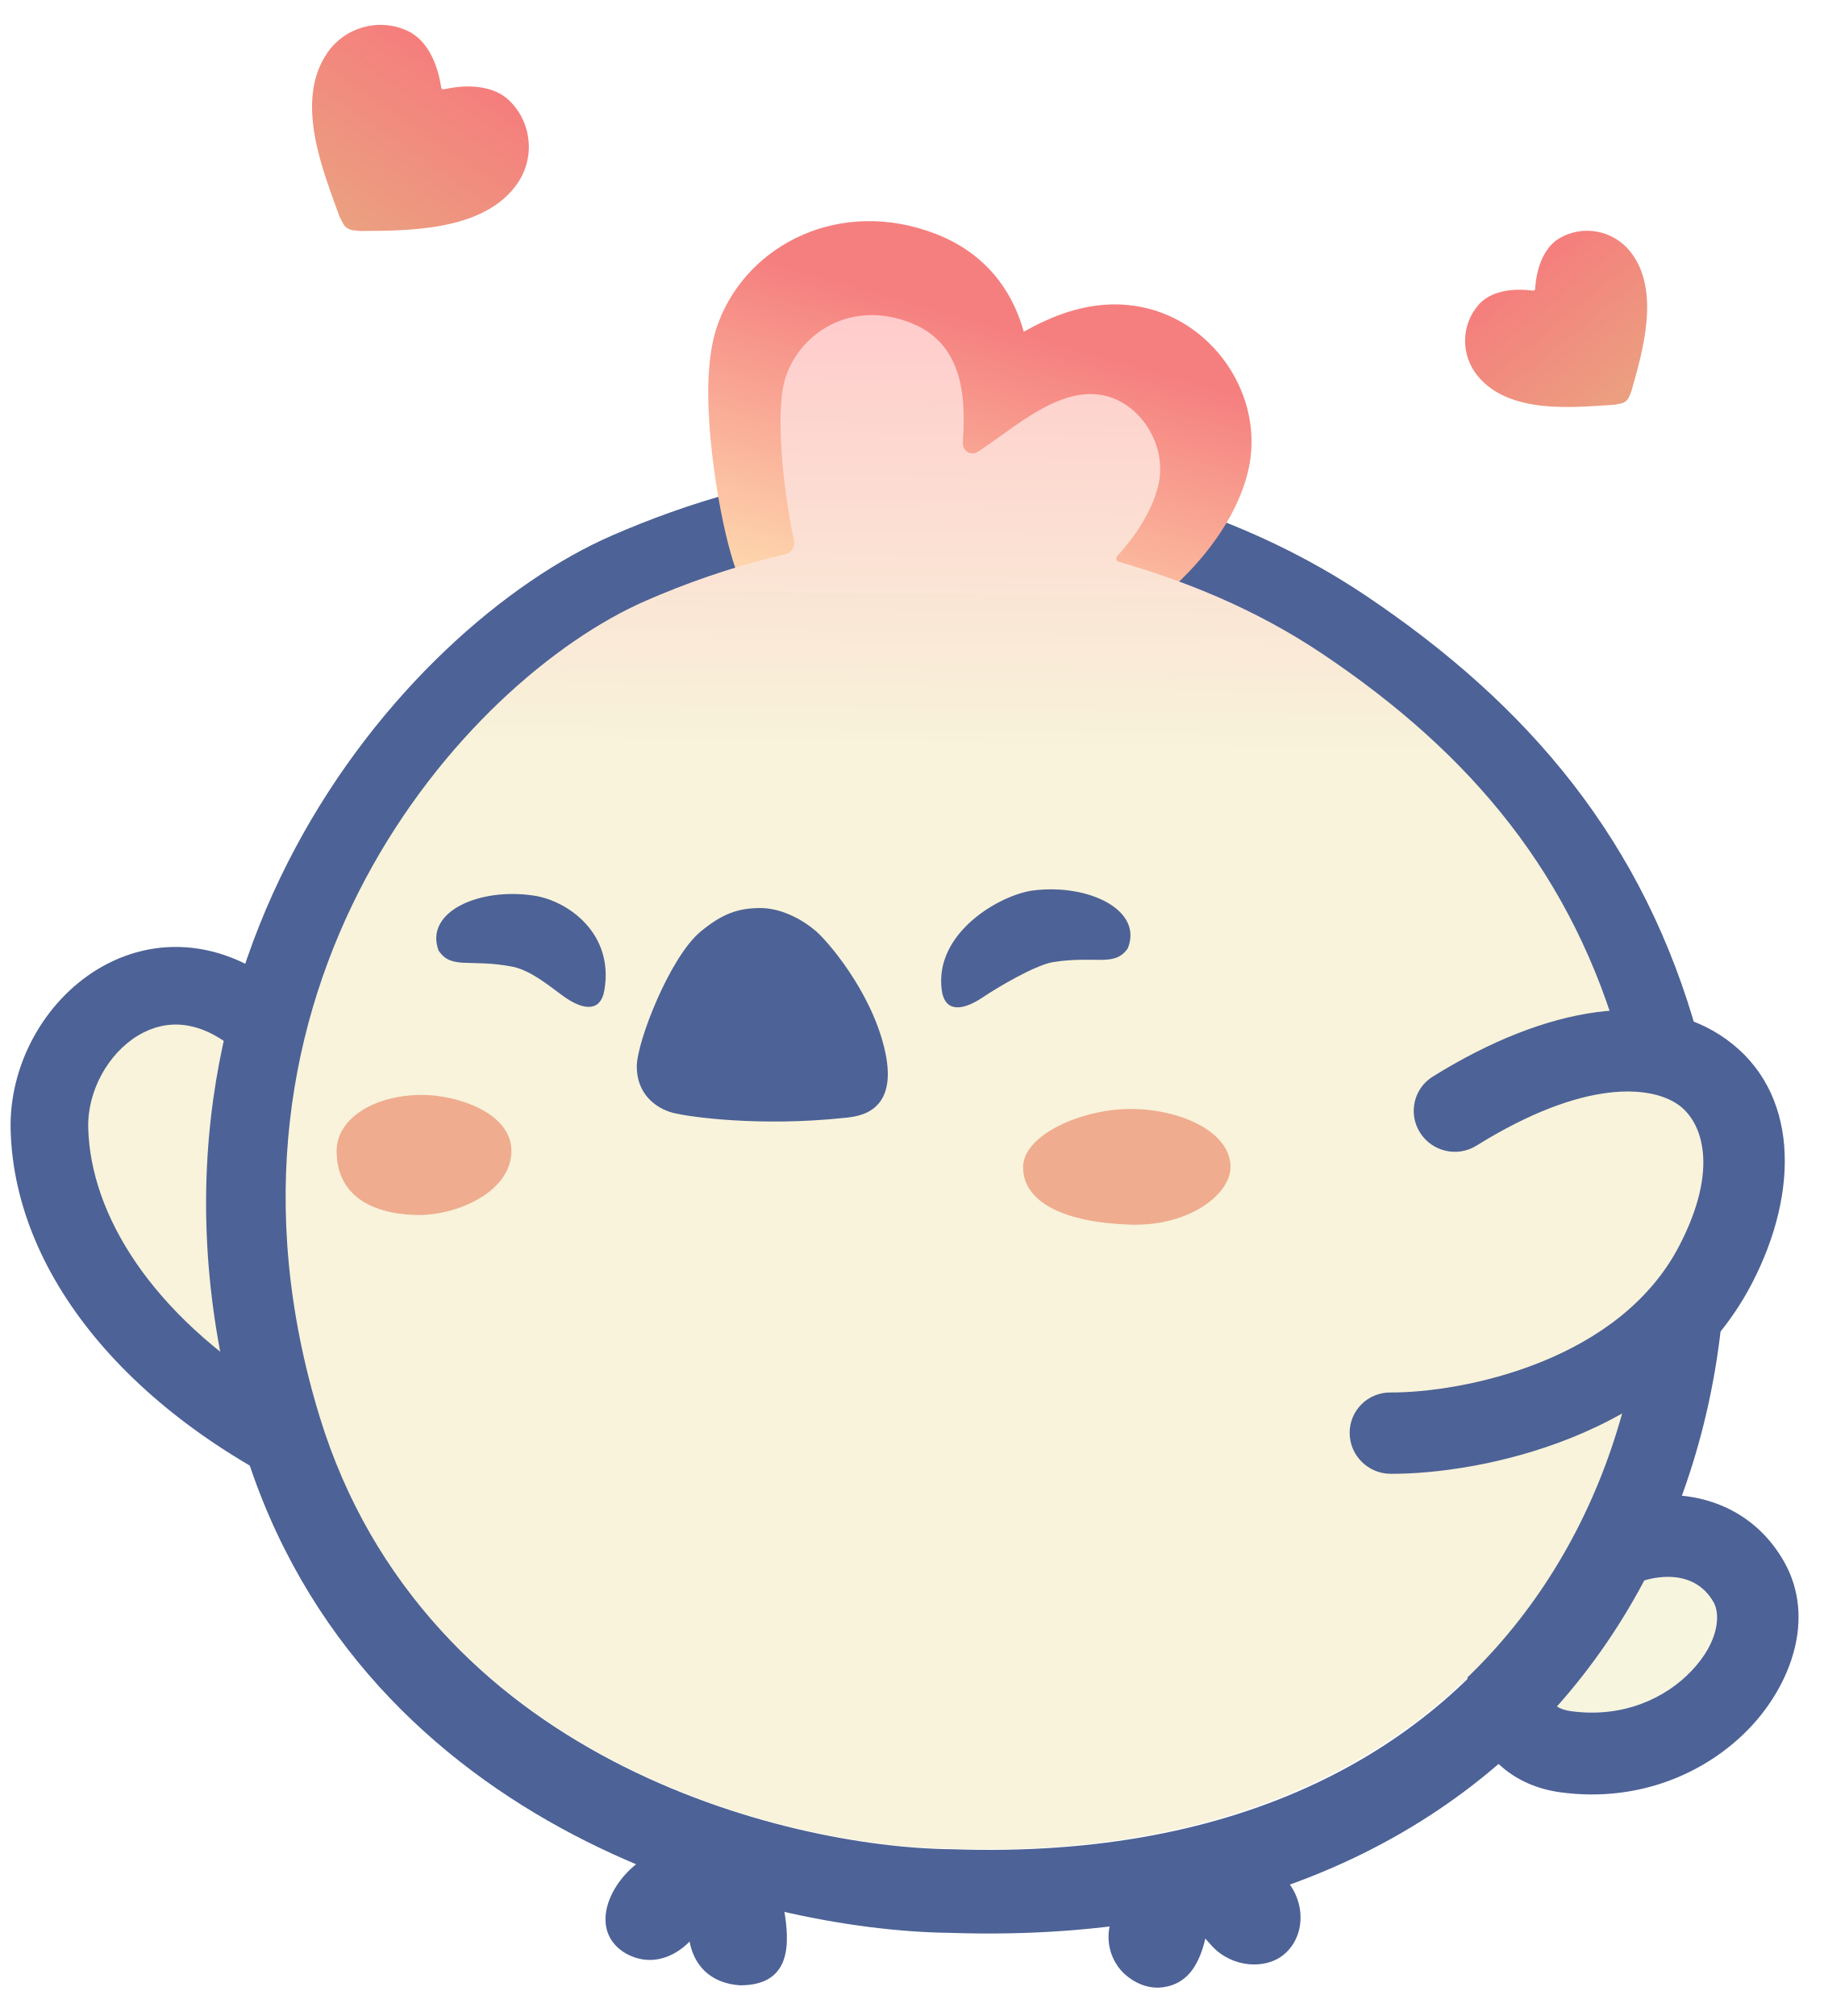
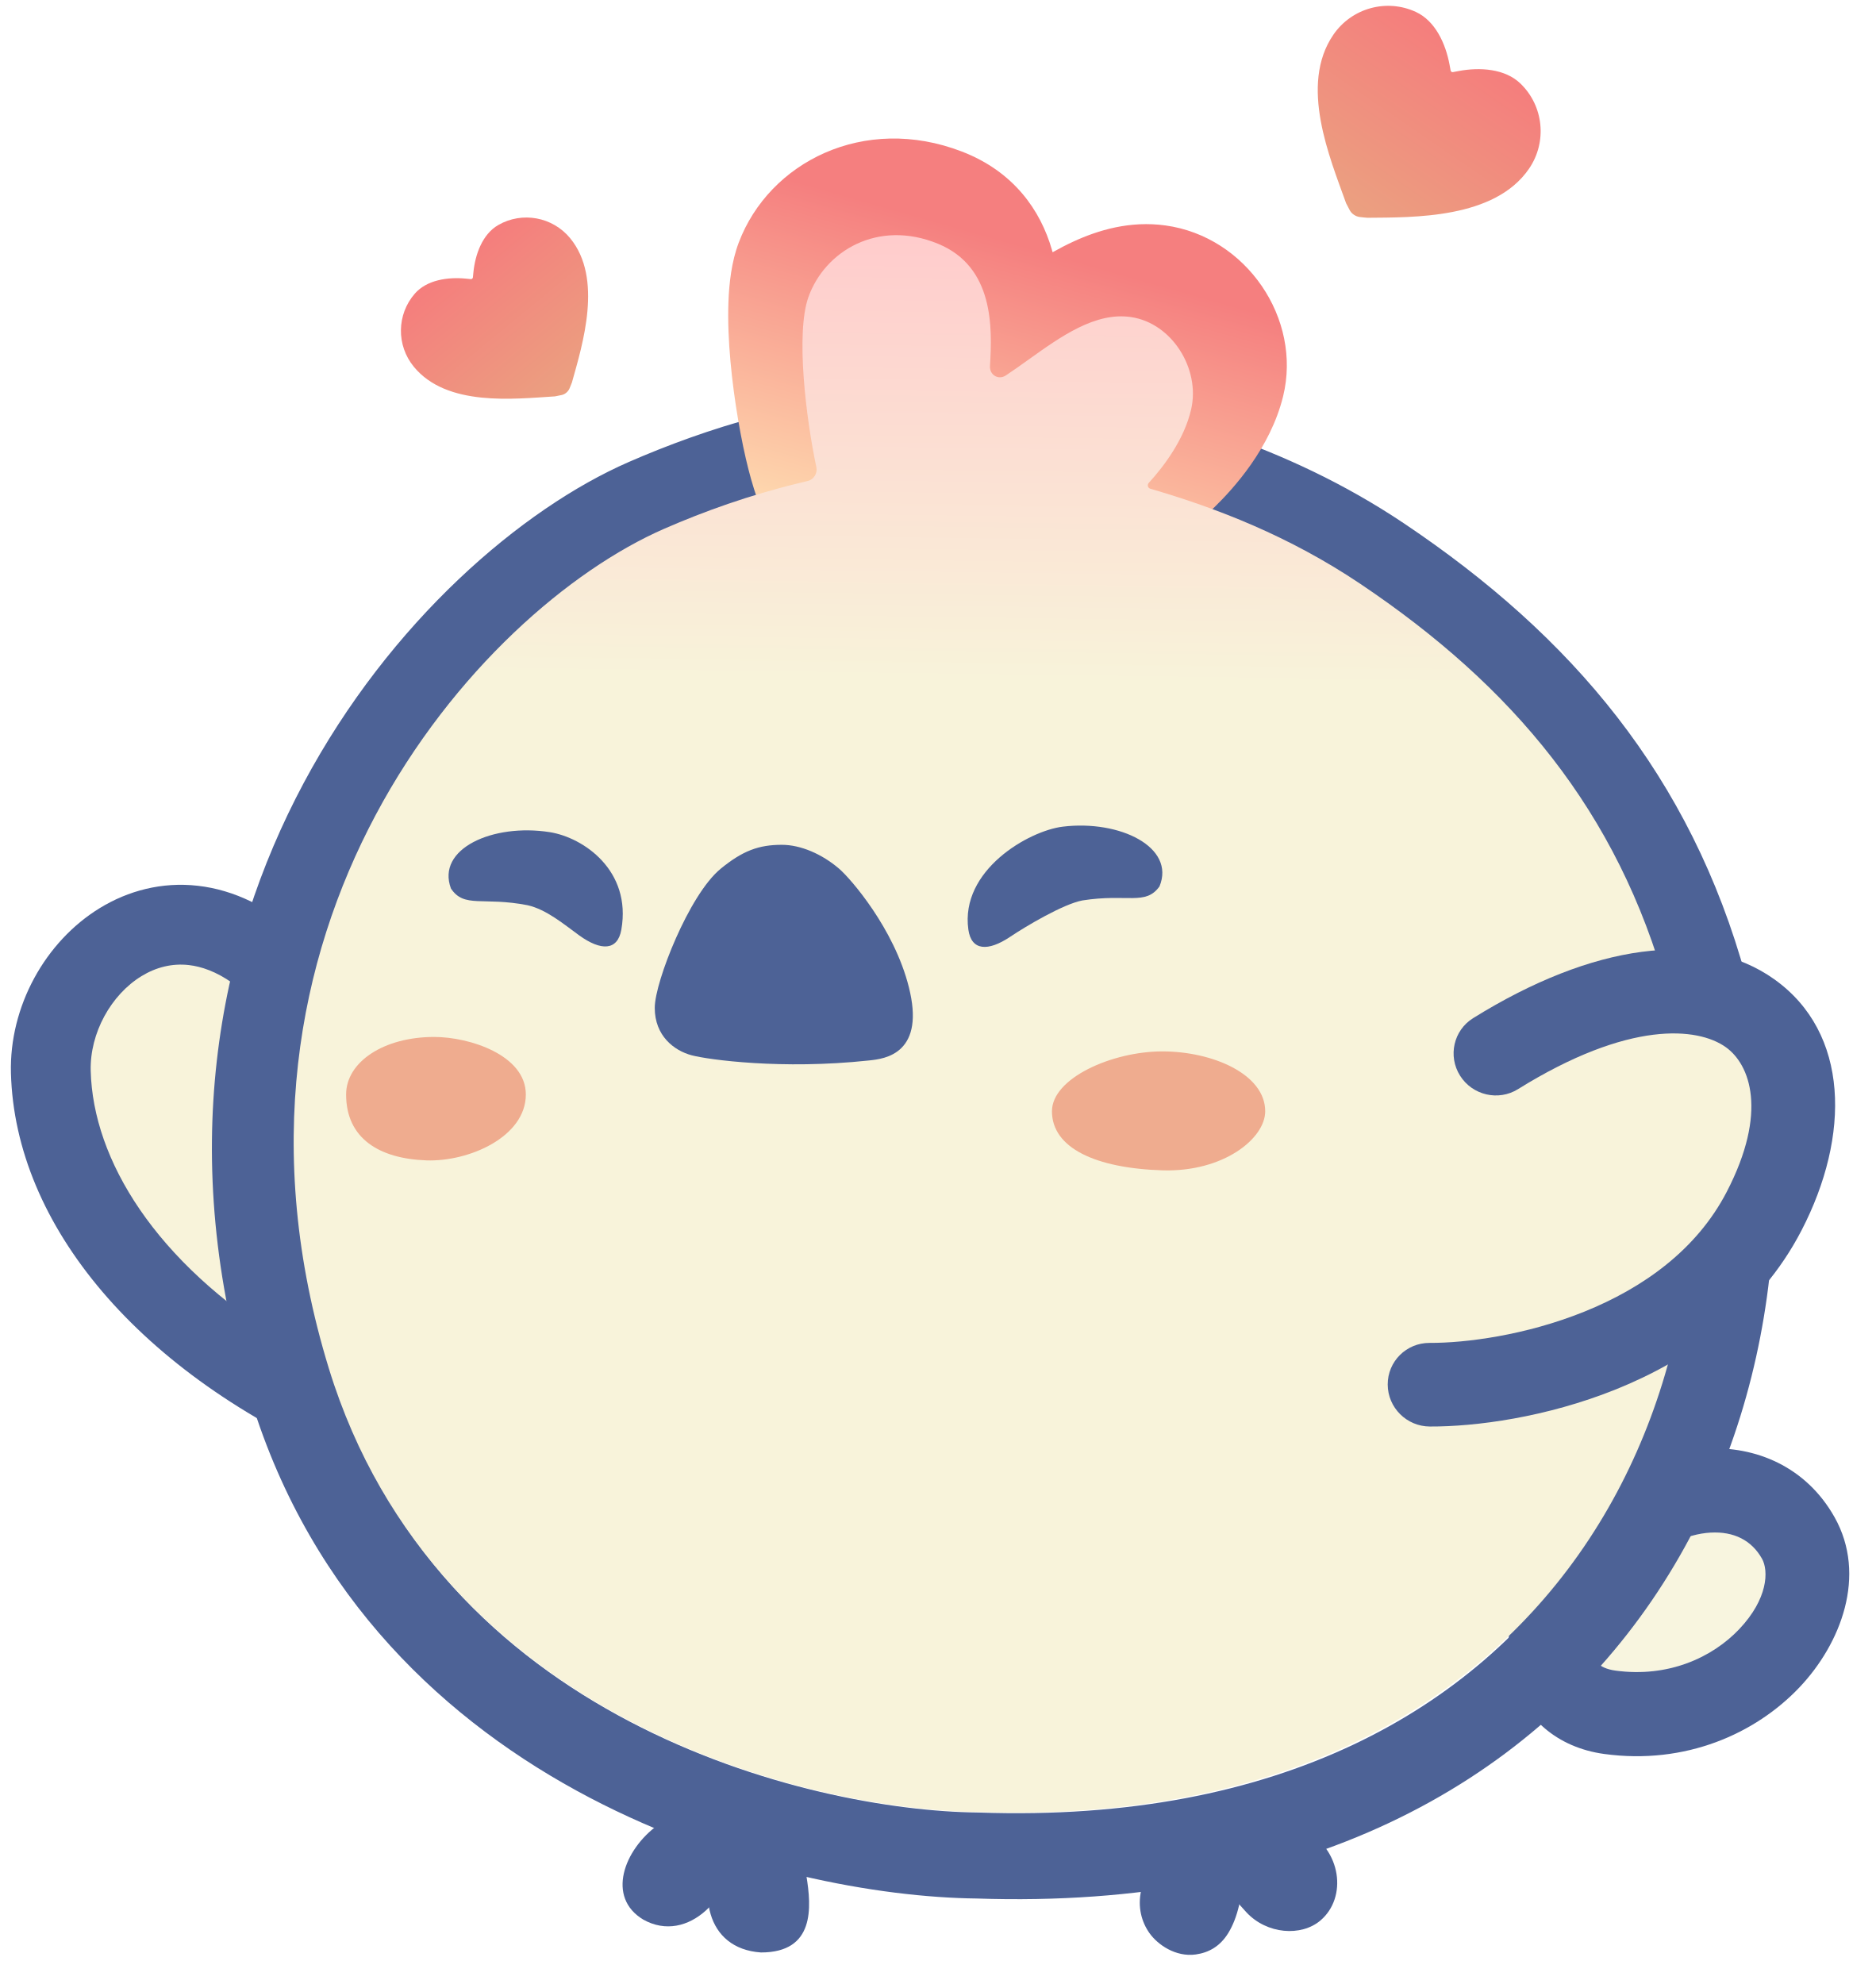
- <svg xmlns="http://www.w3.org/2000/svg" width="190" height="210" viewBox="0 0 190 210" fill="none">
-   <path d="M5.149 117.601C4.872 107.044 16.745 96.626 27.865 106.902C23.894 130.787 31.807 139.613 36.669 153.503C16.447 144.837 5.497 130.797 5.149 117.601Z" fill="#F8F3DA" />
-   <path fill-rule="evenodd" clip-rule="evenodd" d="M20.041 98.738C23.702 99.153 27.304 100.88 30.608 103.934L32.211 105.414L31.853 107.566C28.97 124.9 32.568 133.217 36.734 142.848C37.986 145.743 39.29 148.756 40.484 152.168L43.518 160.837L35.076 157.219C14.095 148.227 1.513 133.116 1.108 117.708C0.931 110.99 4.561 104.387 10.126 100.989C12.973 99.251 16.383 98.322 20.041 98.738ZM14.339 107.89C11.257 109.772 9.089 113.655 9.19 117.495C9.427 126.508 15.746 136.859 28.761 144.892C24.85 135.815 21.107 125.78 23.52 108.569C21.892 107.425 20.405 106.916 19.129 106.771C17.441 106.58 15.816 106.988 14.339 107.89Z" fill="#4D6296" />
-   <path fill-rule="evenodd" clip-rule="evenodd" d="M173.306 164.27C170.849 164.407 168.008 165.725 165.899 168.189C165.204 169.001 164.271 169.484 163.294 169.623C163.383 170.63 163.12 171.673 162.473 172.548C161.277 174.167 161.129 175.725 161.377 176.626C161.494 177.05 161.697 177.361 161.973 177.597C162.249 177.832 162.754 178.124 163.665 178.249C169.047 178.986 173.499 176.905 176.201 174.06C179.137 170.968 179.197 168.128 178.517 166.917C177.46 165.037 175.652 164.14 173.306 164.27Z" fill="#F8F5DF" />
-   <path fill-rule="evenodd" clip-rule="evenodd" d="M173.305 164.27C170.847 164.407 168.007 165.724 165.898 168.188C165.202 169 164.269 169.483 163.292 169.622C163.382 170.629 163.118 171.673 162.472 172.547C161.275 174.166 161.127 175.724 161.376 176.625C161.492 177.049 161.696 177.361 161.971 177.596C162.247 177.831 162.753 178.123 163.663 178.248C169.045 178.985 173.498 176.904 176.199 174.059C179.135 170.967 179.195 168.127 178.515 166.916C177.459 165.036 175.65 164.139 173.305 164.27ZM158.49 165.781C157.413 165.934 156.395 166.505 155.694 167.454C153.224 170.796 152.164 175.033 153.232 178.907C154.368 183.033 157.74 186.039 162.526 186.695C170.774 187.824 177.867 184.629 182.304 179.955C186.508 175.528 189.181 168.607 185.869 162.713C182.977 157.568 177.847 155.479 172.838 155.758C167.94 156.031 163.008 158.52 159.501 162.616C158.722 163.525 158.392 164.671 158.49 165.781Z" fill="#4D6296" />
-   <path fill-rule="evenodd" clip-rule="evenodd" d="M76.763 33.58C79.298 26.436 87.505 21.653 96.373 25.291C100.91 27.152 103.118 30.676 104.057 34.128C104.257 34.863 104.402 35.603 104.505 36.331C105.552 35.638 106.675 34.955 107.833 34.386C110.078 33.285 112.879 32.393 115.995 32.852C119.647 33.39 122.521 35.653 124.26 38.361C125.995 41.063 126.831 44.555 126.039 48C125.614 49.847 124.865 51.55 124.01 53.044C129.898 55.101 136.137 57.924 142.292 62.056C159.226 73.424 171.28 87.583 176.899 108.021C182.602 128.765 180.006 152.62 167.372 171.121C154.615 189.803 132.007 202.468 98.935 201.338C89.162 201.229 74.017 198.609 59.729 191.116C45.332 183.566 31.607 170.945 25.431 150.841C10.254 101.441 42.065 65.253 63.7 55.807C67.592 54.108 72.021 52.472 76.903 51.171C76.524 48.913 76.195 46.37 76.018 43.899C75.776 40.513 75.743 36.452 76.763 33.58ZM93.066 33.351C89.072 31.713 85.943 33.762 84.973 36.494C84.628 37.468 84.463 39.858 84.708 43.277C84.936 46.46 85.459 49.841 85.98 52.296C86.595 55.2 84.84 58.184 81.827 58.919C81.434 59.015 81.066 59.104 80.962 59.129C75.852 60.359 71.224 62.028 67.186 63.791C48.739 71.846 20.144 103.968 33.759 148.282C39.099 165.663 50.92 176.659 63.776 183.401C76.714 190.186 90.501 192.539 99.078 192.627L99.131 192.627L99.184 192.629C129.687 193.685 149.305 182.13 160.178 166.208C171.18 150.096 173.616 128.947 168.498 110.33C163.546 92.314 153.024 79.754 137.436 69.29C130.348 64.532 123.045 61.684 116.215 59.701C112.795 58.708 111.712 54.506 114.042 51.956C115.481 50.381 117.057 48.186 117.548 46.048C117.75 45.171 117.563 44.055 116.929 43.068C116.299 42.087 115.46 41.58 114.725 41.471C114.031 41.369 113.086 41.514 111.671 42.208C110.223 42.919 108.734 43.97 106.939 45.254L106.905 45.278C106.104 45.851 105.236 46.472 104.369 47.044C100.422 49.648 95.679 46.47 95.937 42.148C96.059 40.088 96.109 38.099 95.65 36.415C95.254 34.956 94.558 33.964 93.066 33.351Z" fill="#4D6296" />
-   <path fill-rule="evenodd" clip-rule="evenodd" d="M66.65 193.899C67.592 193.131 69.293 193.349 70.488 192.833L74.57 195.475L74.566 195.596C74.423 201.131 69.688 205.996 65.182 203.48C61.402 201.231 63.211 196.383 66.65 193.899Z" fill="#4D6296" />
-   <path fill-rule="evenodd" clip-rule="evenodd" d="M77.097 206.805C71.476 206.423 70.466 200.59 73.058 195.587L77.889 195.047L77.963 195.143C78.95 196.415 81.216 197.525 81.695 199.016C82.226 202.243 82.573 206.805 77.097 206.805Z" fill="#4D6296" />
-   <path fill-rule="evenodd" clip-rule="evenodd" d="M115.623 200.482C115.869 199.4 119.092 194.088 119.661 193.046L124.08 192.65L124.146 192.739C126.457 195.856 126.344 201.737 124.445 204.832C123.605 206.201 122.449 206.824 121.151 207.007C119.11 207.295 117.275 206.009 116.448 204.832C115.678 203.736 115.228 202.227 115.623 200.482Z" fill="#4D6296" />
-   <path fill-rule="evenodd" clip-rule="evenodd" d="M133.79 203.556C131.847 205.219 128.347 204.967 126.274 202.732C123.209 199.427 121.36 196.803 120.779 193.713L124.506 190.236L124.613 190.263C126.038 190.622 129.051 192.673 132.125 194.338C135.944 196.407 136.505 201.234 133.79 203.556Z" fill="#4D6296" />
-   <path d="M80.515 35.724C82.382 30.789 88.419 27.374 95.269 30.011C101.691 32.483 101.454 39.039 101.197 43.091C101.137 44.031 102.154 44.609 102.992 44.091C103.842 43.564 104.707 42.984 105.585 42.395C109.273 39.919 113.196 37.287 117.254 37.848C121.927 38.493 125.165 43.385 124.107 47.705C123.237 51.256 120.525 54.359 118.825 56.023C102.102 72.399 86.362 73.264 81.707 55.072C80.439 50.116 78.944 39.878 80.515 35.724Z" fill="url(#paint0_linear_1193_14494)" />
-   <path fill-rule="evenodd" clip-rule="evenodd" d="M74.845 33.579C77.93 25.421 87.537 20.537 97.448 24.352C102.715 26.379 105.415 30.312 106.563 34.27C106.59 34.365 106.617 34.46 106.643 34.555C107.324 34.172 108.028 33.805 108.746 33.475C111.264 32.315 114.477 31.342 118.085 31.841C126.278 32.973 131.921 41.295 129.998 49.148C128.704 54.429 124.93 58.532 123.069 60.355C114.327 68.916 104.741 74.589 95.732 74.574C90.999 74.566 86.574 72.967 82.993 69.641C79.509 66.404 77.192 61.883 75.834 56.574C75.117 53.772 74.373 49.654 74.009 45.645C73.826 43.632 73.728 41.535 73.802 39.575C73.872 37.718 74.107 35.529 74.845 33.579L74.845 33.579ZM93.091 35.67C89.303 34.212 86.836 36.156 86.188 37.87C86.188 37.869 86.188 37.869 86.188 37.87C86.187 37.873 86.17 37.921 86.144 38.023C86.118 38.131 86.087 38.281 86.056 38.478C85.994 38.877 85.945 39.393 85.921 40.03C85.873 41.313 85.934 42.863 86.087 44.548C86.394 47.936 87.032 51.415 87.583 53.568C88.552 57.356 89.949 59.549 91.247 60.755C92.449 61.871 93.877 62.443 95.752 62.447C99.957 62.453 106.602 59.506 114.583 51.691C115.257 51.031 116.088 50.126 116.81 49.094C117.55 48.037 118.021 47.066 118.218 46.261L124.108 47.705L118.218 46.261C118.279 46.015 118.262 45.46 117.826 44.822C117.403 44.204 116.858 43.914 116.425 43.854C115.975 43.792 115.198 43.855 113.818 44.49C112.389 45.148 110.894 46.135 108.965 47.43L106.269 43.413L105.586 42.395L106.269 43.413L108.965 47.43L108.922 47.459C108.074 48.028 107.131 48.661 106.185 49.246C101.591 52.09 94.742 49.06 95.147 42.706L101.198 43.09L95.147 42.706C95.278 40.633 95.297 38.965 94.915 37.647C94.748 37.071 94.541 36.712 94.333 36.469C94.145 36.249 93.808 35.946 93.091 35.67Z" fill="url(#paint1_linear_1193_14494)" />
-   <path d="M81.901 39.109C83.562 34.43 88.932 31.192 95.026 33.692C100.739 36.036 100.529 42.251 100.3 46.093C100.247 46.984 101.152 47.532 101.897 47.041C102.654 46.542 103.423 45.992 104.204 45.433C107.485 43.086 110.975 40.59 114.585 41.122C118.742 41.734 121.623 46.372 120.681 50.467C119.973 53.55 117.89 56.276 116.383 57.925C116.203 58.122 116.291 58.441 116.547 58.516C123.277 60.471 130.626 63.32 137.804 68.139C153.213 78.483 163.909 91.142 168.918 109.361C179.171 146.659 159.384 194.651 99.114 192.566C81.728 192.387 44.228 183.151 33.315 147.63C19.674 103.229 48.294 70.865 67.284 62.573C71.293 60.823 75.909 59.156 81.024 57.925C81.116 57.903 81.458 57.82 81.832 57.729C82.458 57.576 82.84 56.95 82.707 56.319C81.65 51.335 80.608 42.752 81.901 39.109Z" fill="url(#paint2_linear_1193_14494)" />
-   <path d="M176.565 132.338C169.599 145.782 152.21 149.074 144.386 149.039L150.725 117.185C172.861 103.417 185.272 115.533 176.565 132.338Z" fill="#F8F3DA" />
-   <path fill-rule="evenodd" clip-rule="evenodd" d="M147.927 117.981C146.673 115.994 147.265 113.383 149.25 112.148C161.309 104.648 172.529 103.054 179.764 108.213C187.38 113.642 187.494 124.052 182.514 133.664C178.234 141.924 170.849 146.879 163.75 149.743C156.663 152.601 149.472 153.542 144.861 153.521C142.512 153.511 140.602 151.606 140.595 149.267C140.588 146.928 142.487 145.04 144.836 145.05C148.463 145.066 154.546 144.292 160.507 141.888C166.456 139.488 171.894 135.632 174.948 129.736C179.136 121.653 177.3 116.837 174.847 115.088C172.013 113.068 165.045 112.344 153.795 119.342C151.809 120.577 149.182 119.968 147.927 117.981Z" fill="#4D6296" />
-   <path d="M128.183 121.581C128.183 124.364 123.919 127.761 117.768 127.567C111.025 127.356 106.578 125.316 106.578 121.581C106.578 118.219 112.69 115.517 117.768 115.517C122.846 115.517 128.183 117.821 128.183 121.581Z" fill="#EFAC8F" />
-   <path d="M53.274 119.883C53.274 124.173 47.512 126.717 43.183 126.558C38.437 126.383 35.067 124.349 35.066 119.883C35.066 116.592 38.869 114.054 43.987 114.054C47.561 114.054 53.274 115.887 53.274 119.883Z" fill="#EFAC8F" />
-   <path d="M85.008 97.004C83.279 95.522 81.116 94.588 79.212 94.588C78.062 94.588 77.064 94.732 76.067 95.118C75.076 95.502 74.12 96.111 73.037 96.994C72.193 97.681 71.363 98.76 70.599 99.985C69.83 101.219 69.103 102.643 68.477 104.058C67.851 105.473 67.32 106.89 66.944 108.115C66.575 109.32 66.336 110.4 66.336 111.114C66.336 113.928 68.281 115.438 70.081 115.913C71.773 116.359 79.216 117.382 87.981 116.442L88.05 116.435C88.839 116.351 90.288 116.197 91.317 115.179C92.428 114.079 92.875 112.186 92.087 109.034C91.34 106.04 89.853 103.28 88.427 101.16C87.006 99.047 85.612 97.521 85.008 97.004Z" fill="#4D6296" />
-   <path d="M62.951 103.183C62.576 105.32 60.9 105.366 58.676 103.76C57.152 102.659 55.37 101.137 53.445 100.707C48.918 99.828 47.038 101.04 45.688 99.017C44.181 94.988 49.93 92.401 55.687 93.304C59.112 93.841 64.002 97.193 62.951 103.183Z" fill="#4D6296" />
-   <path d="M98.108 103.173C98.409 105.322 100.082 105.426 102.36 103.897C103.921 102.85 107.722 100.588 109.661 100.224C114.216 99.503 116.052 100.779 117.472 98.805C119.118 94.83 113.461 92.045 107.677 92.749C104.235 93.167 97.265 97.151 98.108 103.173Z" fill="#4D6296" />
-   <path d="M168.231 42.157C168.829 42.019 169.047 42.053 169.366 41.791C169.684 41.529 169.719 41.297 169.945 40.748C171.02 36.908 173.113 30.203 169.767 26.135C167.985 23.967 164.903 23.404 162.479 24.799C160.874 25.724 160.137 27.778 159.96 29.618L159.914 30.096C159.903 30.206 159.805 30.287 159.695 30.276L159.217 30.229C157.378 30.047 155.244 30.353 154.027 31.748C152.188 33.858 152.146 36.99 153.928 39.158C157.273 43.227 164.064 42.411 168.231 42.157Z" fill="url(#paint3_linear_1193_14494)" />
-   <path d="M35.38 22.594C35.731 23.222 35.765 23.479 36.163 23.752C36.562 24.025 36.834 23.988 37.526 24.063C42.197 24.02 50.425 24.186 53.911 19.093C55.769 16.381 55.397 12.729 53.035 10.456C51.471 8.952 48.919 8.794 46.79 9.195L46.204 9.305C46.095 9.326 45.99 9.254 45.97 9.145L45.861 8.558C45.465 6.429 44.424 4.128 42.457 3.214C39.483 1.833 35.944 2.808 34.087 5.52C30.601 10.613 33.735 17.988 35.38 22.594Z" fill="url(#paint4_linear_1193_14494)" />
+ <svg xmlns="http://www.w3.org/2000/svg" width="190" height="201" viewBox="0 0 190 201" fill="none">
+   <path d="M5.149 108.601C4.872 98.044 16.745 87.626 27.865 97.902C23.894 121.787 31.807 130.613 36.669 144.503C16.447 135.837 5.497 121.797 5.149 108.601Z" fill="#F8F3DA" />
+   <path fill-rule="evenodd" clip-rule="evenodd" d="M20.041 89.738C23.702 90.153 27.304 91.88 30.608 94.934L32.211 96.414L31.853 98.566C28.97 115.9 32.568 124.217 36.734 133.848C37.986 136.743 39.29 139.756 40.484 143.168L43.518 151.837L35.076 148.219C14.095 139.227 1.513 124.116 1.108 108.708C0.931 101.99 4.561 95.387 10.126 91.989C12.973 90.251 16.383 89.322 20.041 89.738ZM14.339 98.89C11.257 100.772 9.089 104.655 9.19 108.495C9.427 117.508 15.746 127.859 28.761 135.892C24.85 126.815 21.107 116.78 23.52 99.57C21.892 98.425 20.405 97.916 19.129 97.771C17.441 97.58 15.816 97.988 14.339 98.89Z" fill="#4D6296" />
+   <path fill-rule="evenodd" clip-rule="evenodd" d="M173.306 155.27C170.849 155.407 168.008 156.725 165.899 159.189C165.204 160.001 164.271 160.484 163.294 160.623C163.383 161.63 163.12 162.673 162.473 163.548C161.277 165.167 161.129 166.725 161.377 167.626C161.494 168.05 161.697 168.361 161.973 168.597C162.249 168.832 162.754 169.124 163.665 169.249C169.047 169.986 173.499 167.905 176.201 165.06C179.137 161.968 179.197 159.128 178.517 157.917C177.46 156.037 175.652 155.14 173.306 155.27Z" fill="#F8F5DF" />
+   <path fill-rule="evenodd" clip-rule="evenodd" d="M173.305 155.27C170.847 155.407 168.007 156.724 165.898 159.188C165.202 160 164.269 160.483 163.292 160.622C163.382 161.629 163.118 162.673 162.472 163.547C161.275 165.166 161.127 166.724 161.376 167.625C161.492 168.049 161.696 168.361 161.971 168.596C162.247 168.831 162.753 169.123 163.663 169.248C169.045 169.985 173.498 167.904 176.199 165.059C179.135 161.967 179.195 159.127 178.515 157.916C177.459 156.036 175.65 155.139 173.305 155.27ZM158.49 156.781C157.413 156.934 156.395 157.505 155.694 158.454C153.224 161.796 152.164 166.033 153.232 169.907C154.368 174.033 157.74 177.039 162.526 177.695C170.774 178.824 177.867 175.629 182.304 170.955C186.508 166.528 189.181 159.607 185.869 153.713C182.977 148.568 177.847 146.479 172.838 146.758C167.94 147.031 163.008 149.52 159.501 153.616C158.722 154.525 158.392 155.671 158.49 156.781Z" fill="#4D6296" />
+   <path fill-rule="evenodd" clip-rule="evenodd" d="M76.763 24.58C79.298 17.436 87.505 12.653 96.373 16.291C100.91 18.152 103.118 21.676 104.057 25.128C104.257 25.863 104.402 26.603 104.505 27.331C105.552 26.638 106.675 25.955 107.833 25.387C110.078 24.285 112.879 23.393 115.995 23.852C119.647 24.39 122.521 26.652 124.26 29.361C125.995 32.063 126.831 35.555 126.039 39C125.614 40.847 124.865 42.55 124.01 44.044C129.898 46.101 136.137 48.924 142.292 53.056C159.226 64.424 171.28 78.583 176.899 99.021C182.602 119.765 180.006 143.62 167.372 162.121C154.615 180.803 132.007 193.468 98.935 192.338C89.162 192.229 74.017 189.609 59.729 182.116C45.332 174.566 31.607 161.945 25.431 141.841C10.254 92.441 42.065 56.253 63.7 46.807C67.592 45.108 72.021 43.472 76.903 42.171C76.524 39.913 76.195 37.37 76.018 34.899C75.776 31.513 75.743 27.452 76.763 24.58ZM93.066 24.351C89.072 22.713 85.943 24.762 84.973 27.494C84.628 28.468 84.463 30.858 84.708 34.277C84.936 37.46 85.459 40.841 85.98 43.296C86.595 46.2 84.84 49.184 81.827 49.919C81.434 50.015 81.066 50.104 80.962 50.129C75.852 51.359 71.224 53.028 67.186 54.791C48.739 62.846 20.144 94.968 33.759 139.282C39.099 156.663 50.92 167.659 63.776 174.401C76.714 181.186 90.501 183.539 99.078 183.627L99.131 183.627L99.184 183.629C129.687 184.685 149.305 173.13 160.178 157.208C171.18 141.096 173.616 119.947 168.498 101.33C163.546 83.314 153.024 70.754 137.436 60.29C130.348 55.532 123.045 52.684 116.215 50.701C112.795 49.708 111.712 45.506 114.042 42.956C115.481 41.381 117.057 39.186 117.548 37.048C117.75 36.171 117.563 35.055 116.929 34.068C116.299 33.087 115.46 32.58 114.725 32.471C114.031 32.369 113.086 32.514 111.671 33.208C110.223 33.919 108.734 34.97 106.939 36.254L106.905 36.278C106.104 36.851 105.236 37.472 104.369 38.044C100.422 40.648 95.679 37.47 95.937 33.148C96.059 31.088 96.109 29.099 95.65 27.415C95.254 25.956 94.558 24.964 93.066 24.351Z" fill="#4D6296" />
+   <path fill-rule="evenodd" clip-rule="evenodd" d="M66.65 184.899C67.592 184.131 69.293 184.349 70.488 183.833L74.57 186.475L74.566 186.596C74.423 192.131 69.688 196.996 65.182 194.48C61.402 192.231 63.211 187.383 66.65 184.899Z" fill="#4D6296" />
+   <path fill-rule="evenodd" clip-rule="evenodd" d="M77.097 197.805C71.476 197.423 70.466 191.59 73.058 186.587L77.889 186.047L77.963 186.143C78.95 187.415 81.216 188.525 81.695 190.016C82.226 193.243 82.573 197.805 77.097 197.805Z" fill="#4D6296" />
+   <path fill-rule="evenodd" clip-rule="evenodd" d="M115.623 191.482C115.869 190.4 119.092 185.088 119.661 184.046L124.08 183.65L124.146 183.739C126.457 186.856 126.344 192.737 124.445 195.832C123.605 197.201 122.449 197.824 121.151 198.007C119.11 198.295 117.275 197.009 116.448 195.832C115.678 194.736 115.228 193.227 115.623 191.482Z" fill="#4D6296" />
+   <path fill-rule="evenodd" clip-rule="evenodd" d="M133.79 194.556C131.847 196.219 128.347 195.967 126.274 193.732C123.209 190.427 121.36 187.803 120.779 184.713L124.506 181.236L124.613 181.263C126.038 181.622 129.051 183.673 132.125 185.338C135.944 187.407 136.505 192.234 133.79 194.556Z" fill="#4D6296" />
+   <path d="M80.515 26.724C82.382 21.789 88.419 18.374 95.269 21.011C101.691 23.483 101.454 30.039 101.197 34.091C101.137 35.031 102.154 35.609 102.992 35.091C103.842 34.564 104.707 33.984 105.585 33.395C109.273 30.919 113.196 28.287 117.254 28.848C121.927 29.494 125.165 34.385 124.107 38.705C123.237 42.256 120.525 45.359 118.825 47.023C102.102 63.399 86.362 64.264 81.707 46.072C80.439 41.116 78.944 30.878 80.515 26.724Z" fill="url(#paint0_linear_1660_15137)" />
+   <path fill-rule="evenodd" clip-rule="evenodd" d="M74.845 24.579C77.93 16.421 87.537 11.537 97.448 15.352C102.715 17.379 105.415 21.312 106.563 25.27C106.59 25.365 106.617 25.46 106.643 25.555C107.324 25.172 108.028 24.805 108.746 24.475C111.264 23.315 114.477 22.342 118.085 22.841C126.278 23.973 131.921 32.295 129.998 40.148C128.704 45.429 124.93 49.532 123.069 51.355C114.327 59.916 104.741 65.589 95.732 65.574C90.999 65.566 86.574 63.967 82.993 60.641C79.509 57.404 77.192 52.883 75.834 47.574C75.117 44.772 74.373 40.654 74.009 36.645C73.826 34.632 73.728 32.535 73.802 30.575C73.872 28.718 74.107 26.529 74.845 24.579L74.845 24.579ZM93.091 26.67C89.303 25.212 86.836 27.156 86.188 28.869C86.188 28.869 86.188 28.869 86.188 28.869C86.187 28.873 86.17 28.921 86.144 29.023C86.118 29.131 86.087 29.281 86.056 29.478C85.994 29.877 85.945 30.393 85.921 31.03C85.873 32.313 85.934 33.863 86.087 35.548C86.394 38.936 87.032 42.415 87.583 44.568C88.552 48.356 89.949 50.549 91.247 51.755C92.449 52.871 93.877 53.443 95.752 53.447C99.957 53.453 106.602 50.506 114.583 42.691C115.257 42.031 116.088 41.126 116.81 40.094C117.55 39.037 118.021 38.066 118.218 37.261L124.108 38.705L118.218 37.261C118.279 37.015 118.262 36.46 117.826 35.822C117.403 35.204 116.858 34.914 116.425 34.854C115.975 34.792 115.198 34.855 113.818 35.49C112.389 36.148 110.894 37.135 108.965 38.43L106.269 34.413L105.586 33.395L106.269 34.413L108.965 38.43L108.922 38.459C108.074 39.028 107.131 39.661 106.185 40.246C101.591 43.09 94.742 40.06 95.147 33.706L101.198 34.09L95.147 33.706C95.278 31.633 95.297 29.965 94.915 28.647C94.748 28.071 94.541 27.712 94.333 27.469C94.145 27.249 93.808 26.946 93.091 26.67Z" fill="url(#paint1_linear_1660_15137)" />
+   <path d="M81.901 30.109C83.562 25.43 88.932 22.192 95.026 24.692C100.739 27.036 100.529 33.251 100.3 37.093C100.247 37.984 101.152 38.532 101.897 38.041C102.654 37.542 103.423 36.992 104.204 36.433C107.485 34.086 110.975 31.59 114.585 32.122C118.742 32.734 121.623 37.372 120.681 41.467C119.973 44.55 117.89 47.276 116.383 48.925C116.203 49.122 116.291 49.441 116.547 49.516C123.277 51.471 130.626 54.32 137.804 59.139C153.213 69.483 163.909 82.142 168.918 100.361C179.171 137.659 159.384 185.651 99.114 183.566C81.728 183.387 44.228 174.151 33.315 138.63C19.674 94.229 48.294 61.865 67.284 53.573C71.293 51.823 75.909 50.156 81.024 48.925C81.116 48.903 81.458 48.82 81.832 48.729C82.458 48.576 82.84 47.95 82.707 47.319C81.65 42.335 80.608 33.752 81.901 30.109Z" fill="url(#paint2_linear_1660_15137)" />
+   <path d="M176.565 123.338C169.599 136.782 152.21 140.074 144.386 140.039L150.725 108.185C172.861 94.417 185.272 106.533 176.565 123.338Z" fill="#F8F3DA" />
+   <path fill-rule="evenodd" clip-rule="evenodd" d="M147.927 108.981C146.673 106.994 147.265 104.383 149.25 103.148C161.309 95.648 172.529 94.054 179.764 99.213C187.38 104.642 187.494 115.052 182.514 124.664C178.234 132.924 170.849 137.879 163.75 140.743C156.663 143.601 149.472 144.542 144.861 144.521C142.512 144.511 140.602 142.606 140.595 140.267C140.588 137.928 142.487 136.04 144.836 136.05C148.463 136.066 154.546 135.292 160.507 132.888C166.456 130.488 171.894 126.632 174.948 120.736C179.136 112.653 177.3 107.837 174.847 106.088C172.013 104.068 165.045 103.344 153.795 110.342C151.809 111.577 149.182 110.968 147.927 108.981Z" fill="#4D6296" />
+   <path d="M128.183 112.581C128.183 115.364 123.919 118.761 117.768 118.567C111.025 118.356 106.578 116.316 106.578 112.581C106.578 109.219 112.69 106.517 117.768 106.517C122.846 106.517 128.183 108.821 128.183 112.581Z" fill="#EFAC8F" />
+   <path d="M53.274 110.883C53.274 115.173 47.512 117.717 43.183 117.558C38.437 117.383 35.067 115.349 35.066 110.883C35.066 107.592 38.869 105.054 43.987 105.054C47.561 105.054 53.274 106.887 53.274 110.883Z" fill="#EFAC8F" />
+   <path d="M85.008 88.004C83.279 86.522 81.116 85.588 79.212 85.588C78.062 85.588 77.064 85.732 76.067 86.118C75.076 86.502 74.12 87.111 73.037 87.994C72.193 88.681 71.363 89.76 70.599 90.985C69.83 92.219 69.103 93.643 68.477 95.058C67.851 96.473 67.32 97.89 66.944 99.115C66.575 100.32 66.336 101.4 66.336 102.114C66.336 104.928 68.281 106.438 70.081 106.913C71.773 107.359 79.216 108.382 87.981 107.442L88.05 107.435C88.839 107.351 90.288 107.197 91.317 106.179C92.428 105.079 92.875 103.186 92.087 100.034C91.34 97.04 89.853 94.28 88.427 92.16C87.006 90.047 85.612 88.521 85.008 88.004Z" fill="#4D6296" />
+   <path d="M62.951 94.183C62.576 96.32 60.9 96.366 58.676 94.76C57.152 93.659 55.37 92.137 53.445 91.707C48.918 90.828 47.038 92.04 45.688 90.017C44.181 85.988 49.93 83.401 55.687 84.304C59.112 84.841 64.002 88.193 62.951 94.183Z" fill="#4D6296" />
+   <path d="M98.108 94.174C98.409 96.322 100.082 96.426 102.36 94.897C103.921 93.85 107.722 91.588 109.661 91.224C114.216 90.503 116.052 91.779 117.472 89.805C119.118 85.83 113.461 83.045 107.677 83.749C104.235 84.167 97.265 88.151 98.108 94.174Z" fill="#4D6296" />
+   <path d="M56.231 40.157C56.829 40.019 57.047 40.053 57.366 39.791C57.684 39.529 57.719 39.297 57.945 38.748C59.02 34.908 61.113 28.203 57.767 24.135C55.985 21.967 52.903 21.404 50.479 22.799C48.874 23.724 48.137 25.778 47.96 27.618L47.914 28.096C47.903 28.206 47.805 28.287 47.695 28.276L47.217 28.229C45.378 28.047 43.244 28.353 42.027 29.748C40.188 31.858 40.145 34.99 41.928 37.158C45.273 41.227 52.064 40.411 56.231 40.157Z" fill="url(#paint3_linear_1660_15137)" />
+   <path d="M136.38 20.594C136.731 21.222 136.765 21.479 137.163 21.752C137.562 22.025 137.834 21.988 138.526 22.063C143.197 22.02 151.425 22.186 154.911 17.093C156.769 14.381 156.397 10.729 154.035 8.456C152.471 6.952 149.919 6.794 147.79 7.195L147.204 7.305C147.095 7.326 146.99 7.254 146.97 7.145L146.861 6.558C146.465 4.429 145.424 2.128 143.457 1.214C140.484 -0.167 136.945 0.808 135.087 3.52C131.6 8.613 134.735 15.988 136.38 20.594Z" fill="url(#paint4_linear_1660_15137)" />
  <defs>
-     <linearGradient id="paint0_linear_1193_14494" x1="102.074" y1="29.096" x2="102.074" y2="68.511" gradientUnits="userSpaceOnUse">
+     <linearGradient id="paint0_linear_1660_15137" x1="102.074" y1="20.096" x2="102.074" y2="59.511" gradientUnits="userSpaceOnUse">
      <stop stop-color="#FABBB6" />
      <stop offset="0.47" stop-color="#FAB9BA" />
      <stop offset="1" stop-color="#FFE4BB" />
    </linearGradient>
-     <linearGradient id="paint1_linear_1193_14494" x1="104.151" y1="34.007" x2="94.25" y2="68.773" gradientUnits="userSpaceOnUse">
+     <linearGradient id="paint1_linear_1660_15137" x1="104.151" y1="25.007" x2="94.25" y2="59.773" gradientUnits="userSpaceOnUse">
      <stop stop-color="#F57F7F" />
      <stop offset="1" stop-color="#FFE3B4" />
    </linearGradient>
-     <linearGradient id="paint2_linear_1193_14494" x1="100.275" y1="33.256" x2="98.242" y2="187.042" gradientUnits="userSpaceOnUse">
+     <linearGradient id="paint2_linear_1660_15137" x1="100.275" y1="24.256" x2="98.242" y2="178.042" gradientUnits="userSpaceOnUse">
      <stop stop-color="#FFCCCC" />
      <stop offset="0.29" stop-color="#F8F3DA" />
      <stop offset="1" stop-color="#F8F3DA" />
    </linearGradient>
-     <linearGradient id="paint3_linear_1193_14494" x1="158.076" y1="28.034" x2="169.238" y2="41.611" gradientUnits="userSpaceOnUse">
+     <linearGradient id="paint3_linear_1660_15137" x1="46.076" y1="26.034" x2="57.238" y2="39.611" gradientUnits="userSpaceOnUse">
      <stop stop-color="#F57D7D" />
      <stop offset="1" stop-color="#EBA080" />
    </linearGradient>
-     <linearGradient id="paint4_linear_1193_14494" x1="47.959" y1="6.557" x2="36.324" y2="23.549" gradientUnits="userSpaceOnUse">
+     <linearGradient id="paint4_linear_1660_15137" x1="148.959" y1="4.557" x2="137.324" y2="21.549" gradientUnits="userSpaceOnUse">
      <stop stop-color="#F57D7D" />
      <stop offset="1" stop-color="#EBA080" />
    </linearGradient>
  </defs>
</svg>
